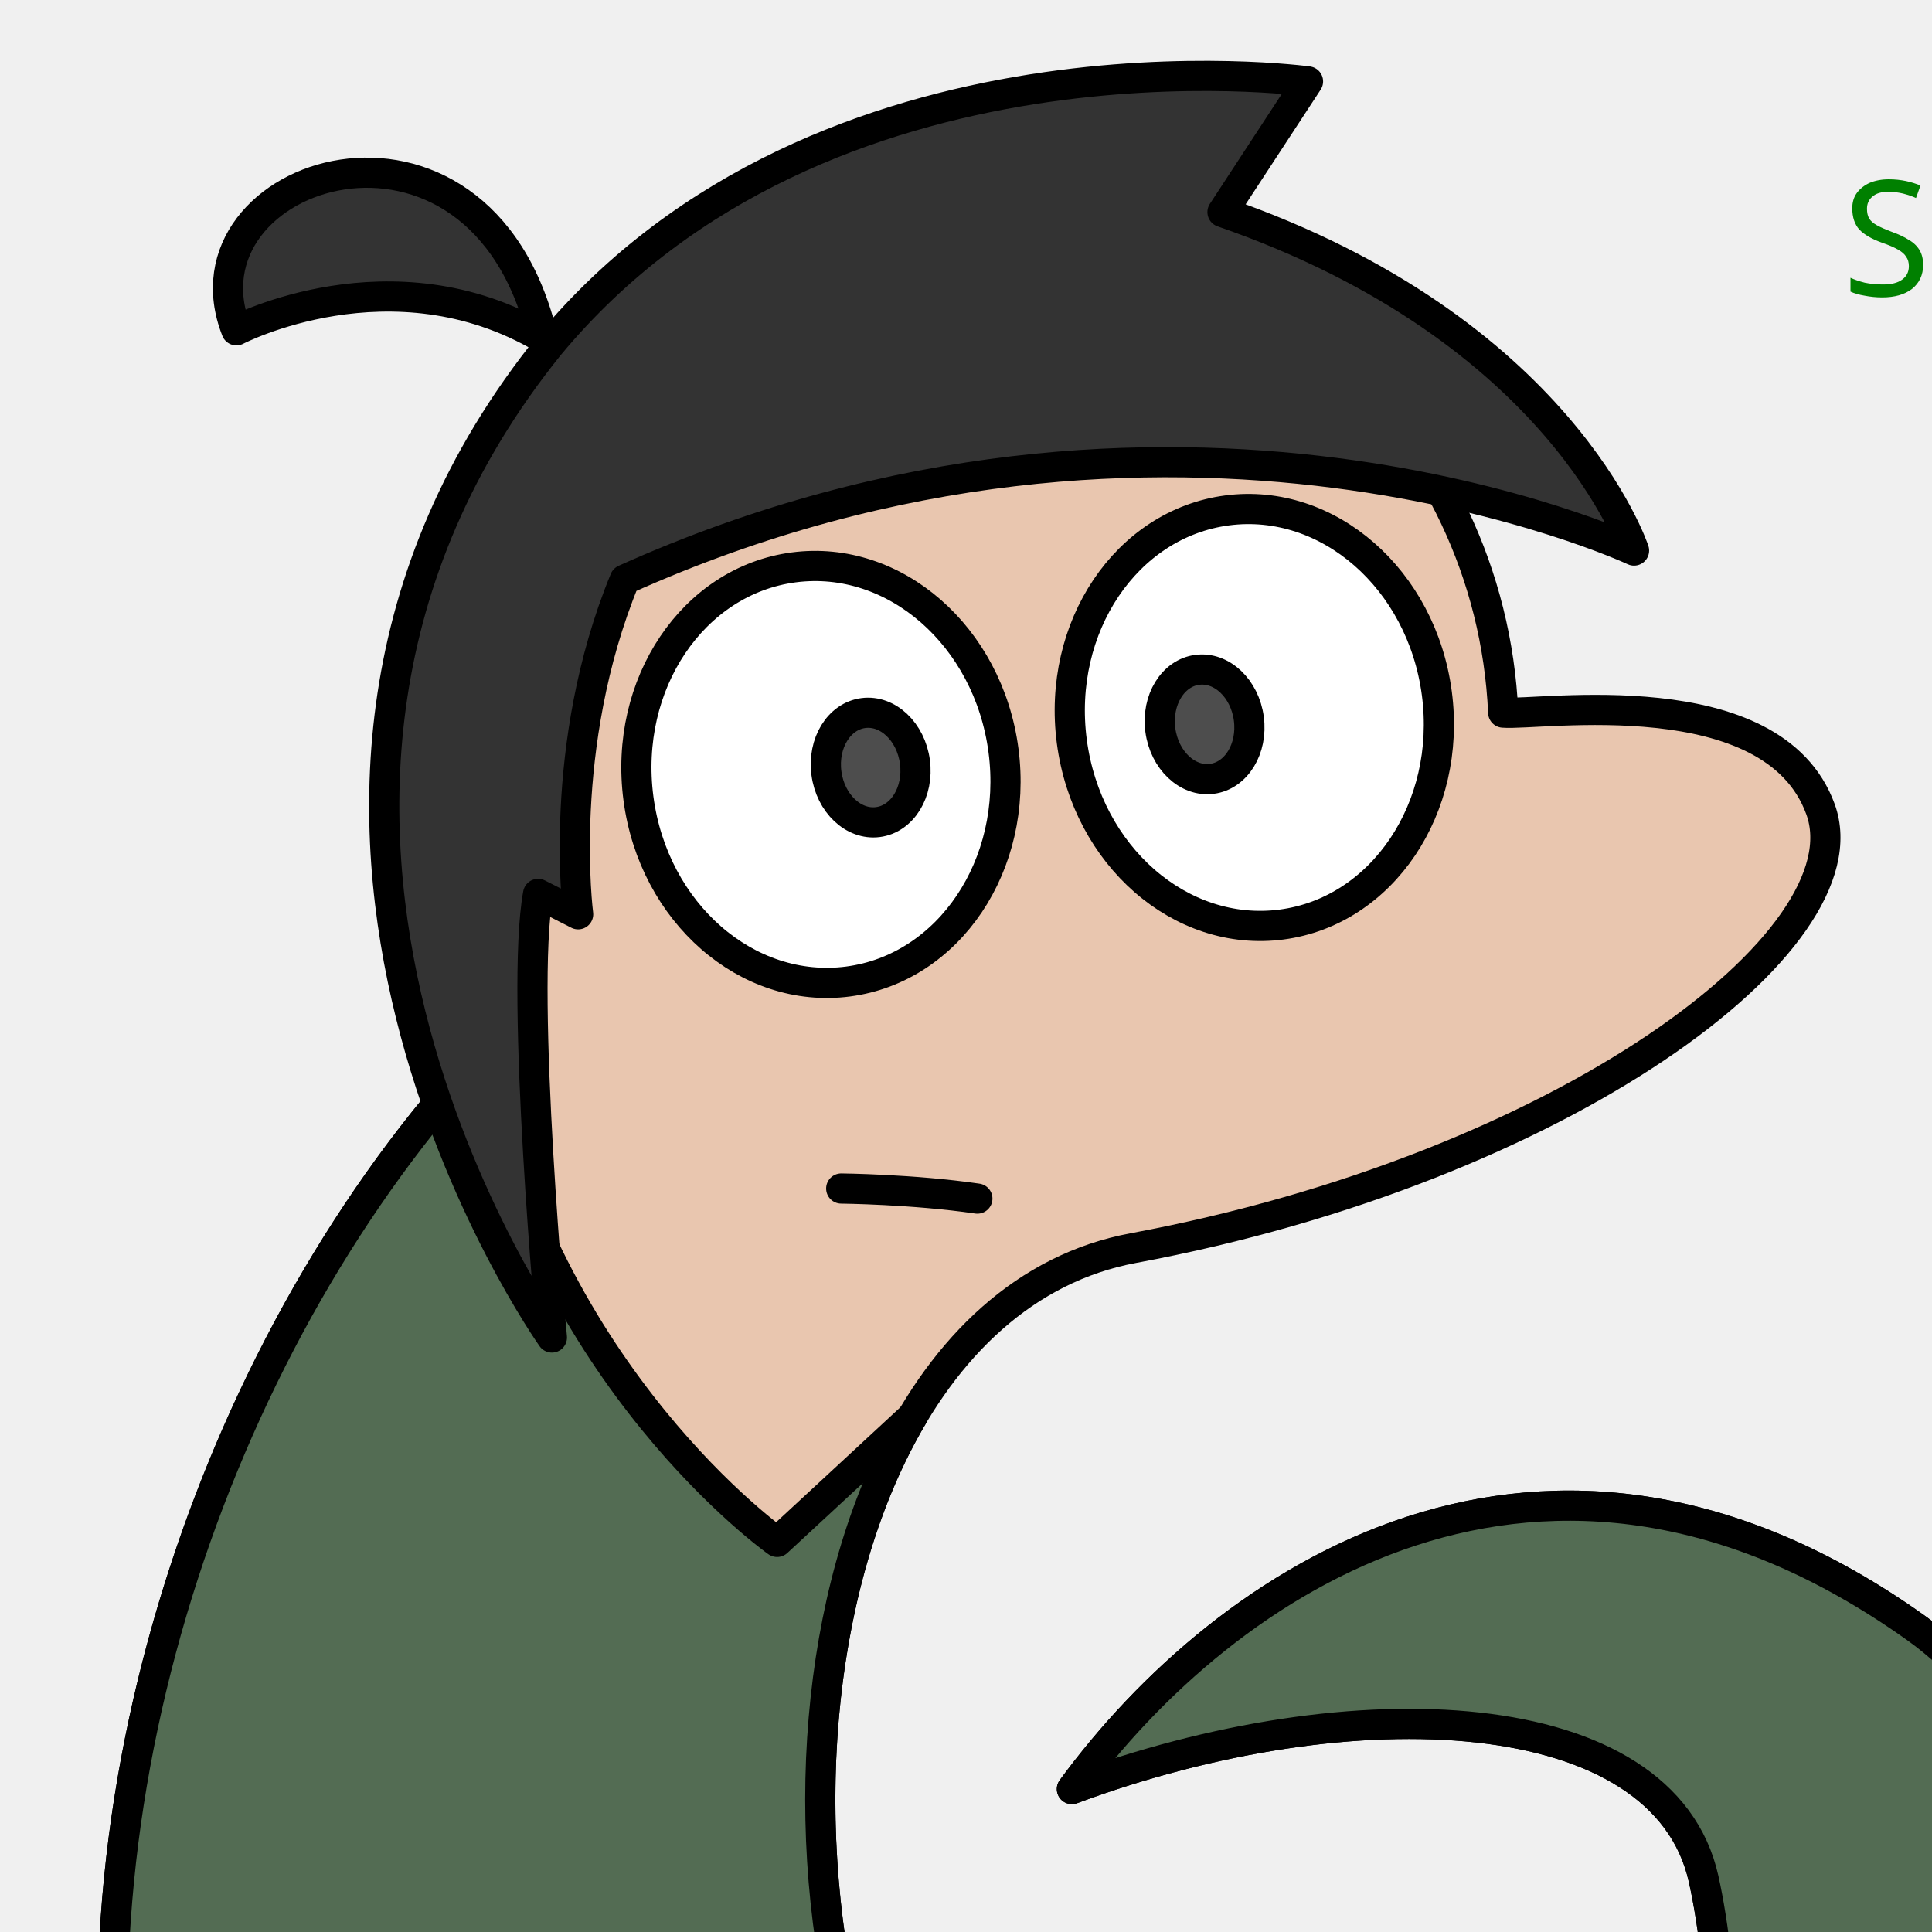
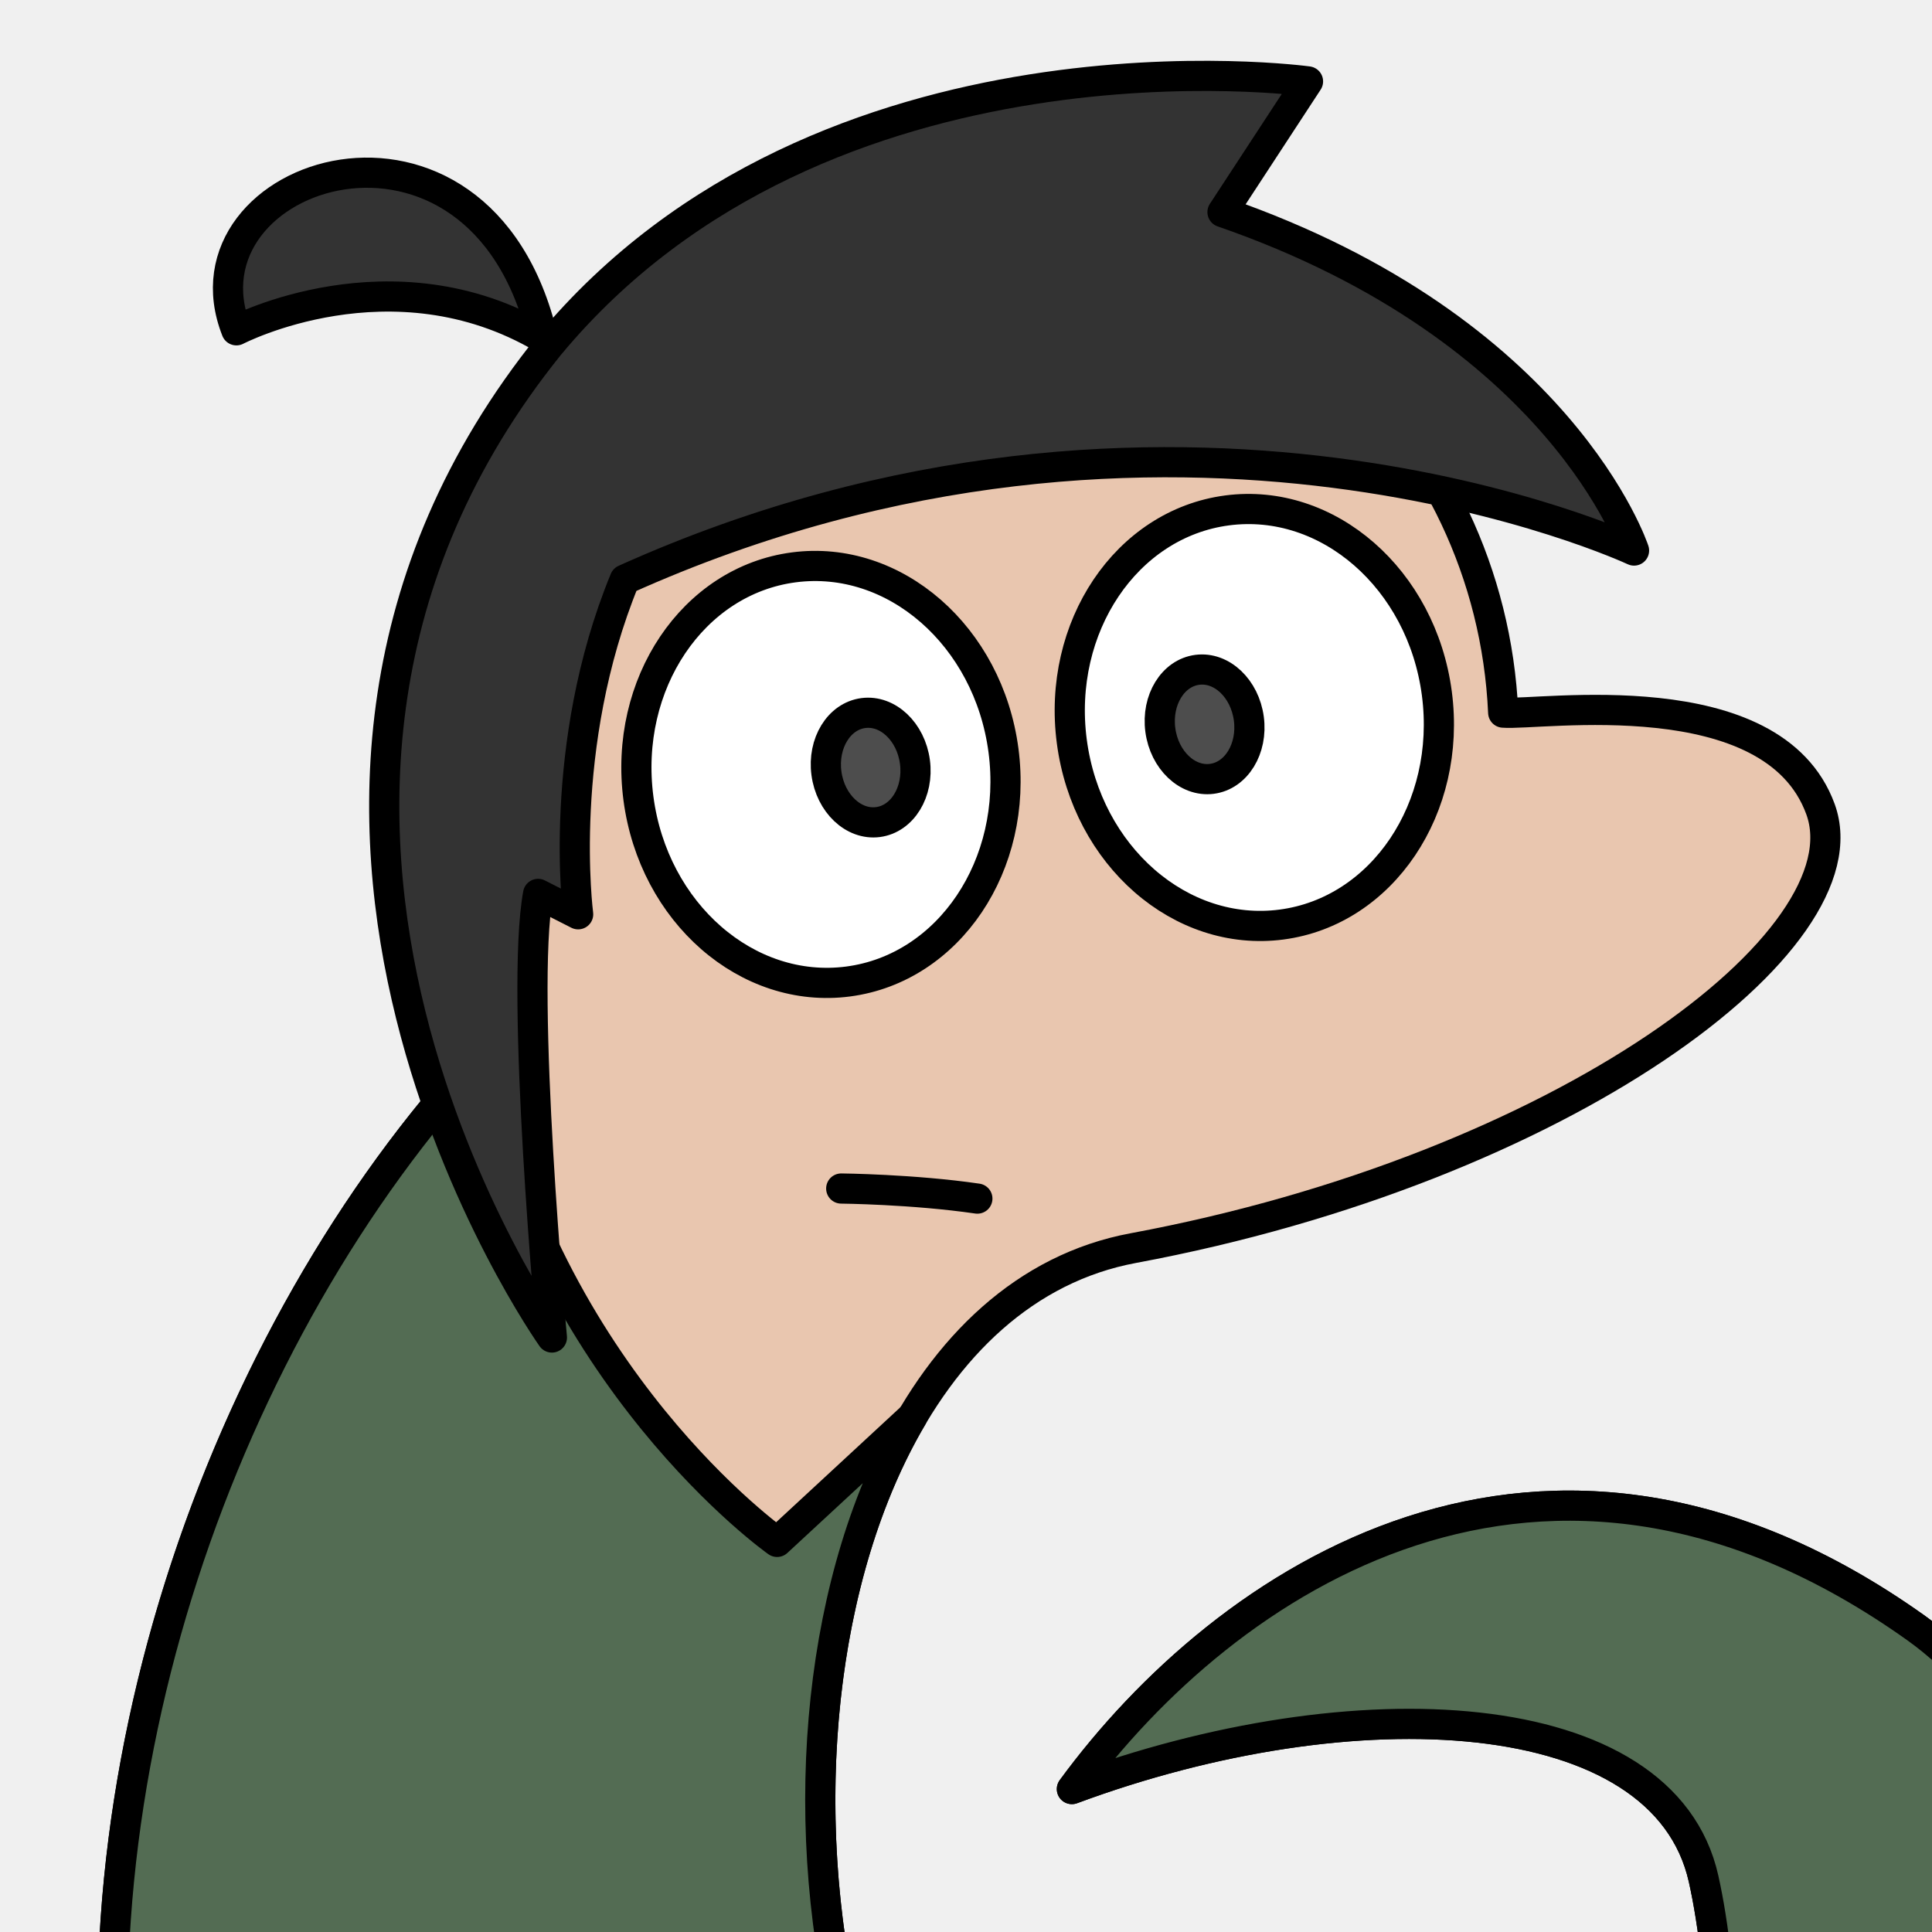
<svg xmlns="http://www.w3.org/2000/svg" width="384" height="384" viewBox="16.933 16.933 67.733 67.733" version="1.1" id="svg5">
  <defs id="defs2">
    <clipPath clipPathUnits="userSpaceOnUse" id="clipPath3481">
      <rect style="fill:#ffaaaa;fill-opacity:1;stroke:none;stroke-width:1.058;stroke-linecap:round;stroke-linejoin:round;stroke-dasharray:none;stroke-opacity:1" id="rect3483" width="67.733" height="67.733" x="0" y="0" />
    </clipPath>
    <clipPath clipPathUnits="userSpaceOnUse" id="clipPath11053">
      <path id="path11055" style="display:block;fill:#ffffff;fill-opacity:1;stroke:#000000;stroke-width:1.058;stroke-linecap:round;stroke-linejoin:round;stroke-dasharray:none;stroke-opacity:1" d="m 111.808,17.858 a 7.322,6.454 82.513 0 0 -0.964,0.044 7.322,6.454 82.513 0 0 -5.445,8.1 7.322,6.454 82.513 0 0 7.353,6.418 7.322,6.454 82.513 0 0 5.445,-8.1 7.322,6.454 82.513 0 0 -6.388,-6.463 z m -15.192,1.996 a 7.322,6.454 82.513 0 0 -0.965,0.044 7.322,6.454 82.513 0 0 -5.445,8.1 7.322,6.454 82.513 0 0 7.353,6.418 7.322,6.454 82.513 0 0 5.445,-8.1 7.322,6.454 82.513 0 0 -6.388,-6.463 z" />
    </clipPath>
    <clipPath clipPathUnits="userSpaceOnUse" id="clipPath13560">
      <path id="path13562" style="display:block;fill:#ffffff;fill-opacity:1;stroke:#000000;stroke-width:1.058;stroke-linecap:round;stroke-linejoin:round;stroke-dasharray:none;stroke-opacity:1" d="m 314.943,18.046 a 7.322,6.454 82.513 0 0 -0.964,0.044 7.322,6.454 82.513 0 0 -5.445,8.1 7.322,6.454 82.513 0 0 7.353,6.418 7.322,6.454 82.513 0 0 5.445,-8.1 7.322,6.454 82.513 0 0 -6.388,-6.463 z m -15.127,1.808 a 7.322,6.454 82.513 0 0 -0.965,0.044 7.322,6.454 82.513 0 0 -5.445,8.1 7.322,6.454 82.513 0 0 7.353,6.418 7.322,6.454 82.513 0 0 5.445,-8.1 7.322,6.454 82.513 0 0 -6.388,-6.463 z" />
    </clipPath>
    <clipPath clipPathUnits="userSpaceOnUse" id="clipPath14807">
      <g id="g14811" style="stroke-width:1">
        <rect style="fill:#ffaaaa;fill-opacity:1;stroke:none;stroke-width:1.058;stroke-linecap:round;stroke-linejoin:round;stroke-dasharray:none;stroke-opacity:1" id="rect14809" width="67.733" height="67.733" x="-4.7729495e-06" y="67.733" />
      </g>
    </clipPath>
    <clipPath clipPathUnits="userSpaceOnUse" id="clipPath14813">
      <g id="g14817" style="stroke-width:1">
        <rect style="fill:#ffaaaa;fill-opacity:1;stroke:none;stroke-width:1.058;stroke-linecap:round;stroke-linejoin:round;stroke-dasharray:none;stroke-opacity:1" id="rect14815" width="67.733" height="67.733" x="-4.7729495e-06" y="67.733" />
      </g>
    </clipPath>
    <clipPath clipPathUnits="userSpaceOnUse" id="clipPath14819">
      <g id="g14823" style="stroke-width:1">
        <rect style="fill:#ffaaaa;fill-opacity:1;stroke:none;stroke-width:1.058;stroke-linecap:round;stroke-linejoin:round;stroke-dasharray:none;stroke-opacity:1" id="rect14821" width="67.733" height="67.733" x="-4.7729495e-06" y="67.733" />
      </g>
    </clipPath>
    <clipPath clipPathUnits="userSpaceOnUse" id="clipPath14825">
      <g id="g14829" style="stroke-width:1">
        <rect style="fill:#ffaaaa;fill-opacity:1;stroke:none;stroke-width:1.058;stroke-linecap:round;stroke-linejoin:round;stroke-dasharray:none;stroke-opacity:1" id="rect14827" width="67.733" height="67.733" x="-4.7729495e-06" y="67.733" />
      </g>
    </clipPath>
    <clipPath clipPathUnits="userSpaceOnUse" id="clipPath14831">
      <g id="g14835" style="stroke-width:1">
        <rect style="fill:#ffaaaa;fill-opacity:1;stroke:none;stroke-width:1.058;stroke-linecap:round;stroke-linejoin:round;stroke-dasharray:none;stroke-opacity:1" id="rect14833" width="67.733" height="67.733" x="-4.7729495e-06" y="67.733" />
      </g>
    </clipPath>
    <clipPath clipPathUnits="userSpaceOnUse" id="clipPath23885">
      <path id="path23887" style="display:block;fill:#ffffff;fill-opacity:1;stroke:#000000;stroke-width:1.058;stroke-linecap:round;stroke-linejoin:round;stroke-dasharray:none;stroke-opacity:1" d="m 518.208,17.858 a 7.322,6.454 82.513 0 0 -0.964,0.044 7.322,6.454 82.513 0 0 -5.445,8.1 7.322,6.454 82.513 0 0 7.353,6.418 7.322,6.454 82.513 0 0 5.445,-8.1 7.322,6.454 82.513 0 0 -6.388,-6.463 z m -15.193,1.996 a 7.322,6.454 82.513 0 0 -0.964,0.044 7.322,6.454 82.513 0 0 -5.445,8.1 7.322,6.454 82.513 0 0 7.353,6.418 7.322,6.454 82.513 0 0 5.445,-8.1 7.322,6.454 82.513 0 0 -6.389,-6.463 z" />
    </clipPath>
    <clipPath clipPathUnits="userSpaceOnUse" id="clipPath28444">
      <rect style="fill:#6c5353;fill-opacity:1;stroke:none;stroke-width:1.058;stroke-linecap:round;stroke-linejoin:round" id="rect28446" width="67.733" height="67.733" x="406.4" y="0" />
    </clipPath>
    <clipPath clipPathUnits="userSpaceOnUse" id="clipath_lpe_path-effect31813">
      <path id="path31815" style="display:block;fill:#ffffff;fill-opacity:1;stroke:#000000;stroke-width:1.058;stroke-linecap:round;stroke-linejoin:round;stroke-dasharray:none;stroke-opacity:1" d="m 314.943,18.046 a 7.322,6.454 82.513 0 0 -0.964,0.044 7.322,6.454 82.513 0 0 -5.445,8.1 7.322,6.454 82.513 0 0 7.353,6.418 7.322,6.454 82.513 0 0 5.445,-8.1 7.322,6.454 82.513 0 0 -6.388,-6.463 z m -15.127,1.808 a 7.322,6.454 82.513 0 0 -0.965,0.044 7.322,6.454 82.513 0 0 -5.445,8.1 7.322,6.454 82.513 0 0 7.353,6.418 7.322,6.454 82.513 0 0 5.445,-8.1 7.322,6.454 82.513 0 0 -6.388,-6.463 z" />
    </clipPath>
    <clipPath clipPathUnits="userSpaceOnUse" id="clipath_lpe_path-effect32887">
      <path style="color:#000000;display:block;fill:#000000;stroke-width:1;stroke-linecap:round;stroke-linejoin:round;-inkscape-stroke:none" d="m 169.551,7.072 c -10.59,1.32e-5 -19.197,8.399 -19.197,18.76 1e-5,10.361 8.608,18.758 19.197,18.758 10.59,2.19e-4 19.197,-8.397 19.197,-18.758 -2e-5,-10.361 -8.607,-18.76 -19.197,-18.76 z" id="path32889" />
    </clipPath>
    <clipPath clipPathUnits="userSpaceOnUse" id="clipPath14831-5">
      <g id="g14835-8" style="stroke-width:1">
        <rect style="fill:#ffaaaa;fill-opacity:1;stroke:none;stroke-width:1.058;stroke-linecap:round;stroke-linejoin:round;stroke-dasharray:none;stroke-opacity:1" id="rect14833-9" width="67.733" height="67.733" x="-4.7729495e-06" y="67.733" />
      </g>
    </clipPath>
    <clipPath clipPathUnits="userSpaceOnUse" id="clipPath3481-5">
      <rect style="fill:#ffaaaa;fill-opacity:1;stroke:none;stroke-width:1.058;stroke-linecap:round;stroke-linejoin:round;stroke-dasharray:none;stroke-opacity:1" id="rect3483-0" width="67.733" height="67.733" x="0" y="0" />
    </clipPath>
    <clipPath clipPathUnits="userSpaceOnUse" id="clipPath4791">
      <rect style="fill:#ffaaaa;fill-opacity:1;stroke:none;stroke-width:1.058;stroke-linecap:round;stroke-linejoin:round;stroke-dasharray:none;stroke-opacity:1" id="rect4789" width="67.733" height="67.733" x="0" y="0" />
    </clipPath>
    <clipPath clipPathUnits="userSpaceOnUse" id="clipath_lpe_path-effect7042">
      <path id="lpe_path-effect7042" style="fill:#ffffff;fill-opacity:1;stroke:#000000;stroke-width:1.058;stroke-linecap:round;stroke-linejoin:round;stroke-dasharray:none;stroke-opacity:1" class="powerclip" d="M 77.115,17.49 H 126.456 V 34.814 H 77.115 Z m 34.693,0.368 a 7.322,6.454 82.513 0 0 -0.964,0.044 7.322,6.454 82.513 0 0 -5.445,8.1 7.322,6.454 82.513 0 0 7.353,6.418 7.322,6.454 82.513 0 0 5.445,-8.1 7.322,6.454 82.513 0 0 -6.388,-6.463 z m -15.192,1.996 a 7.322,6.454 82.513 0 0 -0.965,0.044 7.322,6.454 82.513 0 0 -5.445,8.1 7.322,6.454 82.513 0 0 7.353,6.418 7.322,6.454 82.513 0 0 5.445,-8.1 7.322,6.454 82.513 0 0 -6.388,-6.463 z" />
    </clipPath>
    <clipPath clipPathUnits="userSpaceOnUse" id="clipath_lpe_path-effect7075">
      <path id="path7077" style="display:block;fill:#ffffff;fill-opacity:1;stroke:#000000;stroke-width:1.058;stroke-linecap:round;stroke-linejoin:round;stroke-dasharray:none;stroke-opacity:1" d="m 111.808,17.858 a 7.322,6.454 82.513 0 0 -0.964,0.044 7.322,6.454 82.513 0 0 -5.445,8.1 7.322,6.454 82.513 0 0 7.353,6.418 7.322,6.454 82.513 0 0 5.445,-8.1 7.322,6.454 82.513 0 0 -6.388,-6.463 z m -15.192,1.996 a 7.322,6.454 82.513 0 0 -0.965,0.044 7.322,6.454 82.513 0 0 -5.445,8.1 7.322,6.454 82.513 0 0 7.353,6.418 7.322,6.454 82.513 0 0 5.445,-8.1 7.322,6.454 82.513 0 0 -6.388,-6.463 z" />
    </clipPath>
    <clipPath clipPathUnits="userSpaceOnUse" id="clipath_lpe_path-effect7108">
      <path id="path7110" style="display:block;fill:#ffffff;fill-opacity:1;stroke:#000000;stroke-width:1.058;stroke-linecap:round;stroke-linejoin:round;stroke-dasharray:none;stroke-opacity:1" d="m 111.808,17.858 a 7.322,6.454 82.513 0 0 -0.964,0.044 7.322,6.454 82.513 0 0 -5.445,8.1 7.322,6.454 82.513 0 0 7.353,6.418 7.322,6.454 82.513 0 0 5.445,-8.1 7.322,6.454 82.513 0 0 -6.388,-6.463 z m -15.192,1.996 a 7.322,6.454 82.513 0 0 -0.965,0.044 7.322,6.454 82.513 0 0 -5.445,8.1 7.322,6.454 82.513 0 0 7.353,6.418 7.322,6.454 82.513 0 0 5.445,-8.1 7.322,6.454 82.513 0 0 -6.388,-6.463 z" />
    </clipPath>
    <clipPath clipPathUnits="userSpaceOnUse" id="clipPath16945-2-1">
      <rect style="fill:#ffaaaa;fill-opacity:1;stroke:none;stroke-width:1.058;stroke-linecap:round;stroke-linejoin:round;stroke-dasharray:none;stroke-opacity:1" id="rect16947-9-8" width="67.733" height="67.733" x="-4.7729495e-06" y="67.733" clip-path="url(#clipPath14831-5-7)" />
    </clipPath>
    <clipPath clipPathUnits="userSpaceOnUse" id="clipPath14831-5-7">
      <g id="g14835-8-6" style="stroke-width:1">
        <rect style="fill:#ffaaaa;fill-opacity:1;stroke:none;stroke-width:1.058;stroke-linecap:round;stroke-linejoin:round;stroke-dasharray:none;stroke-opacity:1" id="rect14833-9-3" width="67.733" height="67.733" x="-4.7729495e-06" y="67.733" />
      </g>
    </clipPath>
    <clipPath clipPathUnits="userSpaceOnUse" id="clipath_lpe_path-effect9771">
      <path style="color:#000000;display:none;fill:#000000;stroke-width:1;stroke-linecap:round;stroke-linejoin:round;-inkscape-stroke:none" d="m 169.551,7.072 c -10.59,1.32e-5 -19.197,8.399 -19.197,18.76 1e-5,10.361 8.608,18.758 19.197,18.758 10.59,2.19e-4 19.197,-8.397 19.197,-18.758 -2e-5,-10.361 -8.607,-18.76 -19.197,-18.76 z" id="path9773" />
    </clipPath>
    <clipPath clipPathUnits="userSpaceOnUse" id="clipath_lpe_path-effect9806">
      <path style="color:#000000;display:block;fill:#000000;stroke-width:1;stroke-linecap:round;stroke-linejoin:round;-inkscape-stroke:none" d="m 169.551,7.072 c -10.59,1.32e-5 -19.197,8.399 -19.197,18.76 1e-5,10.361 8.608,18.758 19.197,18.758 10.59,2.19e-4 19.197,-8.397 19.197,-18.758 -2e-5,-10.361 -8.607,-18.76 -19.197,-18.76 z" id="path9808" />
    </clipPath>
    <clipPath clipPathUnits="userSpaceOnUse" id="clipath_lpe_path-effect9841">
      <path style="color:#000000;display:block;fill:#000000;stroke-width:1;stroke-linecap:round;stroke-linejoin:round;-inkscape-stroke:none" d="m 169.551,7.072 c -10.59,1.32e-5 -19.197,8.399 -19.197,18.76 1e-5,10.361 8.608,18.758 19.197,18.758 10.59,2.19e-4 19.197,-8.397 19.197,-18.758 -2e-5,-10.361 -8.607,-18.76 -19.197,-18.76 z" id="path9843" />
    </clipPath>
    <clipPath clipPathUnits="userSpaceOnUse" id="clipPath16945-6">
      <rect style="fill:#ffaaaa;fill-opacity:1;stroke:none;stroke-width:1.058;stroke-linecap:round;stroke-linejoin:round;stroke-dasharray:none;stroke-opacity:1" id="rect16947-3" width="67.733" height="67.733" x="-4.7729495e-06" y="67.733" clip-path="url(#clipPath14831)" />
    </clipPath>
    <clipPath clipPathUnits="userSpaceOnUse" id="clipPath16945-3">
      <rect style="fill:#ffaaaa;fill-opacity:1;stroke:none;stroke-width:1.058;stroke-linecap:round;stroke-linejoin:round;stroke-dasharray:none;stroke-opacity:1" id="rect16947-1" width="67.733" height="67.733" x="-4.7729495e-06" y="67.733" clip-path="url(#clipPath14831)" />
    </clipPath>
    <clipPath clipPathUnits="userSpaceOnUse" id="clipPath1112">
      <path id="path1114" style="display:block;fill:#784421;fill-opacity:1;stroke:#000000;stroke-width:1.058;stroke-linecap:round;stroke-linejoin:round" d="m 37.669,130.463 c 9.87,-3.662 20.742,-3.137 22.147,3.145 1.404,6.282 2.057,25.852 -16.596,20.942 -18.652,-4.909 -18.464,-40.248 -3.399,-43.052 15.064,-2.803 25.762,-10.799 24.093,-15.388 -1.67,-4.588 -9.846,-3.278 -11.124,-3.385 C 52.356,82.979 44.141,75.292 34.15,75.286 c -10.311,-2.1e-4 -18.669,8.161 -18.669,18.229 0.005,3.446 1.01,6.82 2.898,9.731 -19.266,18.735 -24.847,64.373 20.127,71.537 45.878,7.308 41.795,-40.693 28.749,-49.974 -13.047,-9.281 -24.236,-1.646 -29.586,5.654 z" clip-path="url(#clipPath16945-3)" transform="translate(135.4667,-67.73332)" />
    </clipPath>
    <clipPath clipPathUnits="userSpaceOnUse" id="clipPath1166">
      <path id="path1168" style="display:block;fill:#784421;fill-opacity:1;stroke:#000000;stroke-width:1.058;stroke-linecap:round;stroke-linejoin:round;stroke-dasharray:none;stroke-opacity:1" d="M 169.551,7.602 A 18.669,18.23 0 0 1 188.22,25.831 18.669,18.23 0 0 1 169.551,44.061 18.669,18.23 0 0 1 150.882,25.831 18.669,18.23 0 0 1 169.551,7.602 Z" />
    </clipPath>
    <clipPath clipPathUnits="userSpaceOnUse" id="clipath_lpe_path-effect2682">
      <path id="path2684" style="display:block;fill:#784421;fill-opacity:1;stroke:#000000;stroke-width:1.058;stroke-linecap:round;stroke-linejoin:round;stroke-dasharray:none;stroke-opacity:1" d="M 169.551,7.602 A 18.669,18.23 0 0 1 188.22,25.831 18.669,18.23 0 0 1 169.551,44.061 18.669,18.23 0 0 1 150.882,25.831 18.669,18.23 0 0 1 169.551,7.602 Z" />
    </clipPath>
    <clipPath clipPathUnits="userSpaceOnUse" id="clipath_lpe_path-effect2715">
      <path id="path2717" style="display:block;fill:#784421;fill-opacity:1;stroke:#000000;stroke-width:1.058;stroke-linecap:round;stroke-linejoin:round;stroke-dasharray:none;stroke-opacity:1" d="M 169.551,7.602 A 18.669,18.23 0 0 1 188.22,25.831 18.669,18.23 0 0 1 169.551,44.061 18.669,18.23 0 0 1 150.882,25.831 18.669,18.23 0 0 1 169.551,7.602 Z" />
    </clipPath>
    <clipPath clipPathUnits="userSpaceOnUse" id="clipPath16945-0">
      <rect style="fill:#ffaaaa;fill-opacity:1;stroke:none;stroke-width:1.058;stroke-linecap:round;stroke-linejoin:round;stroke-dasharray:none;stroke-opacity:1" id="rect16947-0" width="67.733" height="67.733" x="-4.7729495e-06" y="67.733" clip-path="url(#clipPath14831)" />
    </clipPath>
    <clipPath clipPathUnits="userSpaceOnUse" id="clipath_lpe_path-effect14697">
      <path id="path14699" style="display:block;fill:#ffffff;fill-opacity:1;stroke:#000000;stroke-width:1.058;stroke-linecap:round;stroke-linejoin:round;stroke-dasharray:none;stroke-opacity:1" d="m 314.943,18.046 a 7.322,6.454 82.513 0 0 -0.964,0.044 7.322,6.454 82.513 0 0 -5.445,8.1 7.322,6.454 82.513 0 0 7.353,6.418 7.322,6.454 82.513 0 0 5.445,-8.1 7.322,6.454 82.513 0 0 -6.388,-6.463 z m -15.127,1.808 a 7.322,6.454 82.513 0 0 -0.965,0.044 7.322,6.454 82.513 0 0 -5.445,8.1 7.322,6.454 82.513 0 0 7.353,6.418 7.322,6.454 82.513 0 0 5.445,-8.1 7.322,6.454 82.513 0 0 -6.388,-6.463 z" />
    </clipPath>
    <clipPath clipPathUnits="userSpaceOnUse" id="clipath_lpe_path-effect14718">
      <path id="path14720" style="display:block;fill:#ffffff;fill-opacity:1;stroke:#000000;stroke-width:1.058;stroke-linecap:round;stroke-linejoin:round;stroke-dasharray:none;stroke-opacity:1" d="m 314.943,18.046 a 7.322,6.454 82.513 0 0 -0.964,0.044 7.322,6.454 82.513 0 0 -5.445,8.1 7.322,6.454 82.513 0 0 7.353,6.418 7.322,6.454 82.513 0 0 5.445,-8.1 7.322,6.454 82.513 0 0 -6.388,-6.463 z m -15.127,1.808 a 7.322,6.454 82.513 0 0 -0.965,0.044 7.322,6.454 82.513 0 0 -5.445,8.1 7.322,6.454 82.513 0 0 7.353,6.418 7.322,6.454 82.513 0 0 5.445,-8.1 7.322,6.454 82.513 0 0 -6.388,-6.463 z" />
    </clipPath>
    <clipPath clipPathUnits="userSpaceOnUse" id="clipath_lpe_path-effect14739">
      <path id="path14741" style="display:block;fill:#ffffff;fill-opacity:1;stroke:#000000;stroke-width:1.058;stroke-linecap:round;stroke-linejoin:round;stroke-dasharray:none;stroke-opacity:1" d="m 314.943,18.046 a 7.322,6.454 82.513 0 0 -0.964,0.044 7.322,6.454 82.513 0 0 -5.445,8.1 7.322,6.454 82.513 0 0 7.353,6.418 7.322,6.454 82.513 0 0 5.445,-8.1 7.322,6.454 82.513 0 0 -6.388,-6.463 z m -15.127,1.808 a 7.322,6.454 82.513 0 0 -0.965,0.044 7.322,6.454 82.513 0 0 -5.445,8.1 7.322,6.454 82.513 0 0 7.353,6.418 7.322,6.454 82.513 0 0 5.445,-8.1 7.322,6.454 82.513 0 0 -6.388,-6.463 z" />
    </clipPath>
    <clipPath clipPathUnits="userSpaceOnUse" id="clipPath23962">
      <rect style="fill:#00ff00;stroke-width:8.467;stroke-linecap:round;stroke-linejoin:round;stop-color:#000000" id="rect23964" width="67.733" height="67.733" x="16.933" y="321.733" />
    </clipPath>
    <clipPath clipPathUnits="userSpaceOnUse" id="clipPath27417">
      <rect style="fill:#00ff00;stroke-width:8.467;stroke-linecap:round;stroke-linejoin:round;stop-color:#000000" id="rect27419" width="67.733" height="67.733" x="728.133" y="321.733" />
    </clipPath>
    <clipPath clipPathUnits="userSpaceOnUse" id="clipPath34308">
      <rect style="fill:#ff2a2a;stroke-width:8.467;stroke-linecap:round;stroke-linejoin:round;stop-color:#000000" id="rect34310" width="67.733" height="67.733" x="728.133" y="220.133" />
    </clipPath>
    <clipPath clipPathUnits="userSpaceOnUse" id="clipPath34312">
      <rect style="fill:#ff2a2a;stroke-width:8.467;stroke-linecap:round;stroke-linejoin:round;stop-color:#000000" id="rect34314" width="67.733" height="67.733" x="626.533" y="220.133" />
    </clipPath>
    <clipPath clipPathUnits="userSpaceOnUse" id="clipPath36020">
      <rect style="fill:#ff2a2a;stroke-width:8.467;stroke-linecap:round;stroke-linejoin:round;stop-color:#000000" id="rect36022" width="67.733" height="67.733" x="524.933" y="220.133" />
    </clipPath>
    <clipPath clipPathUnits="userSpaceOnUse" id="clipPath36024">
      <rect style="fill:#ff2a2a;stroke-width:8.467;stroke-linecap:round;stroke-linejoin:round;stop-color:#000000" id="rect36026" width="67.733" height="67.733" x="423.333" y="220.133" />
    </clipPath>
    <clipPath clipPathUnits="userSpaceOnUse" id="clipPath36028">
      <rect style="fill:#ff2a2a;stroke-width:8.467;stroke-linecap:round;stroke-linejoin:round;stop-color:#000000" id="rect36030" width="67.733" height="67.733" x="321.733" y="220.133" />
    </clipPath>
    <clipPath clipPathUnits="userSpaceOnUse" id="clipPath36032">
      <rect style="fill:#ff2a2a;stroke-width:8.467;stroke-linecap:round;stroke-linejoin:round;stop-color:#000000" id="rect36034" width="67.733" height="67.733" x="220.133" y="220.133" />
    </clipPath>
    <clipPath clipPathUnits="userSpaceOnUse" id="clipPath36036">
      <rect style="fill:#ff2a2a;stroke-width:8.467;stroke-linecap:round;stroke-linejoin:round;stop-color:#000000" id="rect36038" width="67.733" height="67.733" x="118.533" y="220.133" />
    </clipPath>
    <clipPath clipPathUnits="userSpaceOnUse" id="clipPath36040">
      <rect style="fill:#ff2a2a;stroke-width:8.467;stroke-linecap:round;stroke-linejoin:round;stop-color:#000000" id="rect36042" width="67.733" height="67.733" x="16.933" y="220.133" />
    </clipPath>
  </defs>
  <g id="layer1">
    <rect style="opacity:0" id="rect3491" width="812.8" height="711.2" x="-101.6" y="-203.2" />
    <g id="path7232-2" transform="translate(-101.6,-203.2)" />
    <text xml:space="preserve" style="font-style:normal;font-variant:normal;font-weight:normal;font-stretch:normal;font-size:16.933px;font-family:'Segoe UI Variable';-inkscape-font-specification:'Segoe UI Variable';text-align:center;text-anchor:middle;fill:#008000;fill-opacity:1;stroke:none;stroke-width:1.058;stroke-linecap:round;stroke-linejoin:round;stroke-opacity:1" x="8.467" y="14.399" id="text93076">
      <tspan id="tspan93074" style="font-style:normal;font-variant:normal;font-weight:normal;font-stretch:normal;font-family:'Segoe UI Variable';-inkscape-font-specification:'Segoe UI Variable';fill:#008000;stroke-width:1.058" x="8.467" y="14.399" />
    </text>
    <text xml:space="preserve" style="font-style:normal;font-variant:normal;font-weight:normal;font-stretch:normal;font-size:16.933px;font-family:'Segoe UI Variable';-inkscape-font-specification:'Segoe UI Variable';text-align:center;text-anchor:middle;fill:#008000;fill-opacity:1;stroke:none;stroke-width:1.058;stroke-linecap:round;stroke-linejoin:round;stroke-opacity:1" x="-93.133" y="-87.205" id="text6681" transform="scale(-1)">
      <tspan id="tspan6679" style="font-style:normal;font-variant:normal;font-weight:normal;font-stretch:normal;font-family:'Segoe UI Variable';-inkscape-font-specification:'Segoe UI Variable';fill:#008000;stroke-width:1.058" x="-93.133" y="-87.205" />
    </text>
    <g id="g6096" clip-path="url(#clipPath36036)" transform="translate(-101.6,-203.2)">
      <path id="path16126" style="fill:#e9c6af;fill-opacity:1;stroke:#000000;stroke-width:1.058;stroke-linecap:round;stroke-linejoin:round" d="m 37.669,130.463 c 9.87,-3.662 20.742,-3.137 22.147,3.145 1.404,6.282 2.057,25.852 -16.596,20.942 -18.652,-4.909 -18.464,-40.248 -3.399,-43.052 15.064,-2.803 25.762,-10.799 24.093,-15.388 -1.67,-4.588 -9.846,-3.278 -11.124,-3.385 C 52.356,82.979 44.141,75.292 34.15,75.286 c -10.311,-2.1e-4 -18.669,8.161 -18.669,18.229 0.005,3.446 1.01,6.82 2.898,9.731 -19.266,18.735 -24.847,64.373 20.127,71.537 45.878,7.308 41.795,-40.693 28.749,-49.974 -13.047,-9.281 -24.236,-1.646 -29.586,5.654 z" clip-path="none" transform="translate(118.443,152.3918)" />
      <path id="path23064" style="fill:#536c53;fill-opacity:1;stroke:#000000;stroke-width:1.058;stroke-linecap:round;stroke-linejoin:round" d="m 16.933,104.737 c -18.069,19.554 -22.253,63.065 21.573,70.046 45.878,7.308 41.795,-40.693 28.749,-49.974 -13.047,-9.281 -24.236,-1.646 -29.586,5.654 9.87,-3.662 20.742,-3.137 22.146,3.145 1.404,6.282 2.057,25.852 -16.596,20.942 -14.547,-3.829 -17.633,-26.165 -11.141,-37.142 l -4.744,4.39 c 0,0 -8.131,-5.733 -10.401,-17.061 z" clip-path="none" transform="translate(118.443,152.3918)" />
    </g>
    <path style="fill:none;stroke:#000000;stroke-width:1.058;stroke-linecap:round;stroke-linejoin:round;stroke-dasharray:none;stroke-opacity:1" d="m 51.198,58.954 c -2.254,-0.329 -4.773,-0.353 -4.773,-0.353" id="path7324" clip-path="none" />
    <ellipse style="fill:#ffffff;fill-opacity:1;stroke:#000000;stroke-width:1.058;stroke-linecap:round;stroke-linejoin:round;stroke-dasharray:none;stroke-opacity:1" id="ellipse7326" cx="54.905" cy="49.664" rx="6.454" ry="7.322" transform="rotate(-7.48665)" clip-path="none" />
    <ellipse style="fill:#4d4d4d;fill-opacity:1;stroke:#000000;stroke-width:1.058;stroke-linecap:round;stroke-linejoin:round;stroke-dasharray:none;stroke-opacity:1" id="ellipse7328" cx="53.049" cy="49.574" rx="1.564" ry="1.928" transform="matrix(0.9917215,-0.1284077,0.1322095,0.9912218,0,0)" clip-path="none" />
    <ellipse style="fill:#ffffff;fill-opacity:1;stroke:#000000;stroke-width:1.058;stroke-linecap:round;stroke-linejoin:round;stroke-dasharray:none;stroke-opacity:1" id="ellipse7330" cx="-39.581" cy="49.664" rx="6.454" ry="7.322" transform="matrix(-0.9914753,0.1302952,0.1302952,0.9914753,0,0)" clip-path="none" />
    <ellipse style="fill:#4d4d4d;fill-opacity:1;stroke:#000000;stroke-width:1.058;stroke-linecap:round;stroke-linejoin:round;stroke-dasharray:none;stroke-opacity:1" id="ellipse7332" cx="-41.245" cy="49.574" rx="1.564" ry="1.928" transform="matrix(-0.9917215,0.1284077,0.1322095,0.9912218,0,0)" clip-path="none" />
    <g id="g7022" style="fill:#e9c6af" transform="translate(16.84296,16.92512)" clip-path="none">
      <path style="fill:#333333;fill-opacity:1;stroke:#000000;stroke-width:1.058;stroke-linecap:round;stroke-linejoin:round;stroke-dasharray:none;stroke-opacity:1" d="M 19.358,12.1 C 28.982,0.522 45.947,2.862 45.947,2.862 L 42.949,7.444 C 54.84,11.558 57.377,19.309 57.377,19.309 c 0,0 -16.218,-7.604 -35.384,1.018 -2.406,5.846 -1.634,11.734 -1.634,11.734 l -1.404,-0.714 c -0.641,3.473 0.484,15.552 0.484,15.552 0,0 -13.171,-18.566 -0.082,-34.799 z" id="path7016" />
      <path style="fill:#333333;fill-opacity:1;stroke:#000000;stroke-width:1.058;stroke-linecap:round;stroke-linejoin:round" d="M 19.122,11.86 C 16.917,2.507 6.179,6.014 8.378,11.588 c 0,0 5.449,-2.839 10.744,0.272 z" id="path7018" />
    </g>
-     <text xml:space="preserve" style="font-size:11.289px;line-height:normal;font-family:Arial;-inkscape-font-specification:Arial;text-align:center;text-decoration-color:#000000;text-anchor:middle;fill:#b3b3b3;stroke-width:0.28;-inkscape-stroke:none;stop-color:#000000" x="25.342" y="12.069" id="text11325">
-       <tspan id="tspan11323" style="font-style:normal;font-variant:normal;font-weight:normal;font-stretch:normal;font-size:11.289px;font-family:Consolas;-inkscape-font-specification:Consolas;fill:#b3b3b3;stroke-width:0.28" x="25.342" y="12.069">3</tspan>
-     </text>
-     <text xml:space="preserve" style="font-size:11.289px;line-height:normal;font-family:Arial;-inkscape-font-specification:Arial;text-align:center;text-decoration-color:#000000;text-anchor:middle;fill:#b3b3b3;stroke-width:0.28;-inkscape-stroke:none;stop-color:#000000" x="-76.258" y="-89.531" id="text21034" transform="scale(-1)">
-       <tspan id="tspan21032" style="font-style:normal;font-variant:normal;font-weight:normal;font-stretch:normal;font-size:11.289px;font-family:Consolas;-inkscape-font-specification:Consolas;fill:#b3b3b3;stroke-width:0.28" x="-76.258" y="-89.531">3</tspan>
-     </text>
-     <rect style="fill:#008000;stroke-width:8.467;stroke-linecap:round;stroke-linejoin:round;stop-color:#000000" id="rect2075" width="16.933" height="16.933" x="84.667" y="0" />
-     <text xml:space="preserve" style="font-style:normal;font-variant:normal;font-weight:normal;font-stretch:normal;font-size:16.933px;font-family:'Segoe UI Variable';-inkscape-font-specification:'Segoe UI Variable';text-align:center;text-anchor:middle;fill:#ffffff;fill-opacity:1;stroke:none;stroke-width:1.058;stroke-linecap:round;stroke-linejoin:round;stroke-opacity:1" x="93.133" y="14.651" id="text2081">
-       <tspan id="tspan2079" style="font-style:normal;font-variant:normal;font-weight:normal;font-stretch:normal;font-family:'Segoe UI Variable';-inkscape-font-specification:'Segoe UI Variable';fill:#ffffff;stroke-width:1.058" x="93.133" y="14.651">♝</tspan>
-     </text>
-     <text xml:space="preserve" style="font-size:5.644px;line-height:normal;font-family:Calibri;-inkscape-font-specification:Calibri;text-align:center;text-decoration-color:#000000;text-anchor:middle;fill:#008000;stroke-width:8.467;stroke-linecap:round;stroke-linejoin:round;stop-color:#000000" x="93.171" y="27.293" id="text13002" clip-path="none">
-       <tspan id="tspan13000" style="font-size:5.644px;fill:#008000;stroke-width:8.467" x="93.171" y="27.293">Snake</tspan>
-     </text>
  </g>
</svg>
